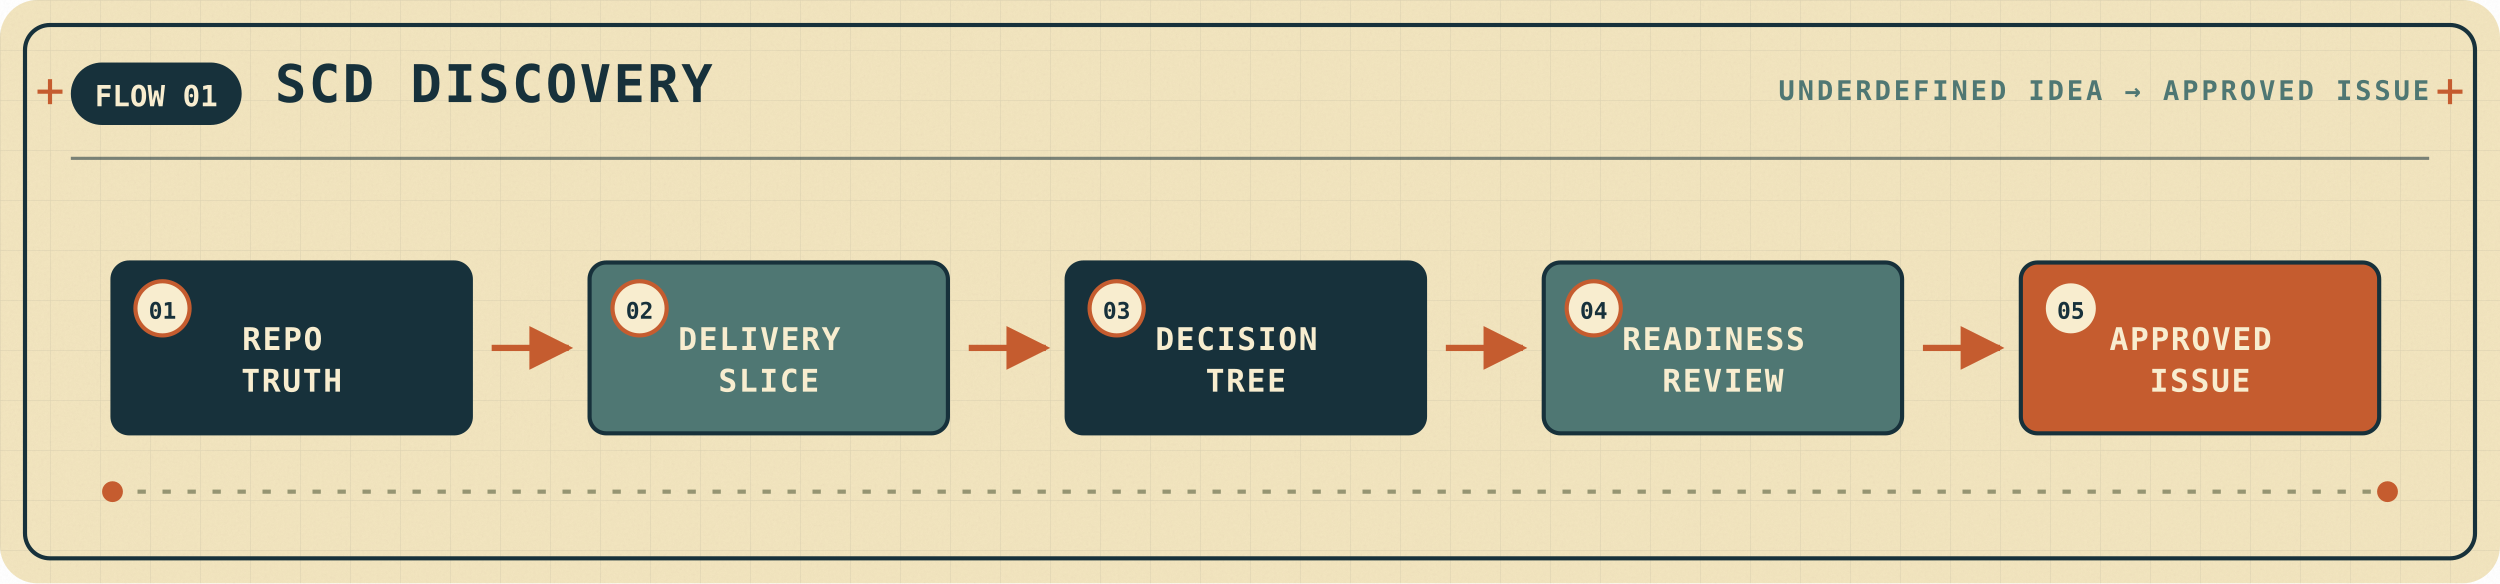
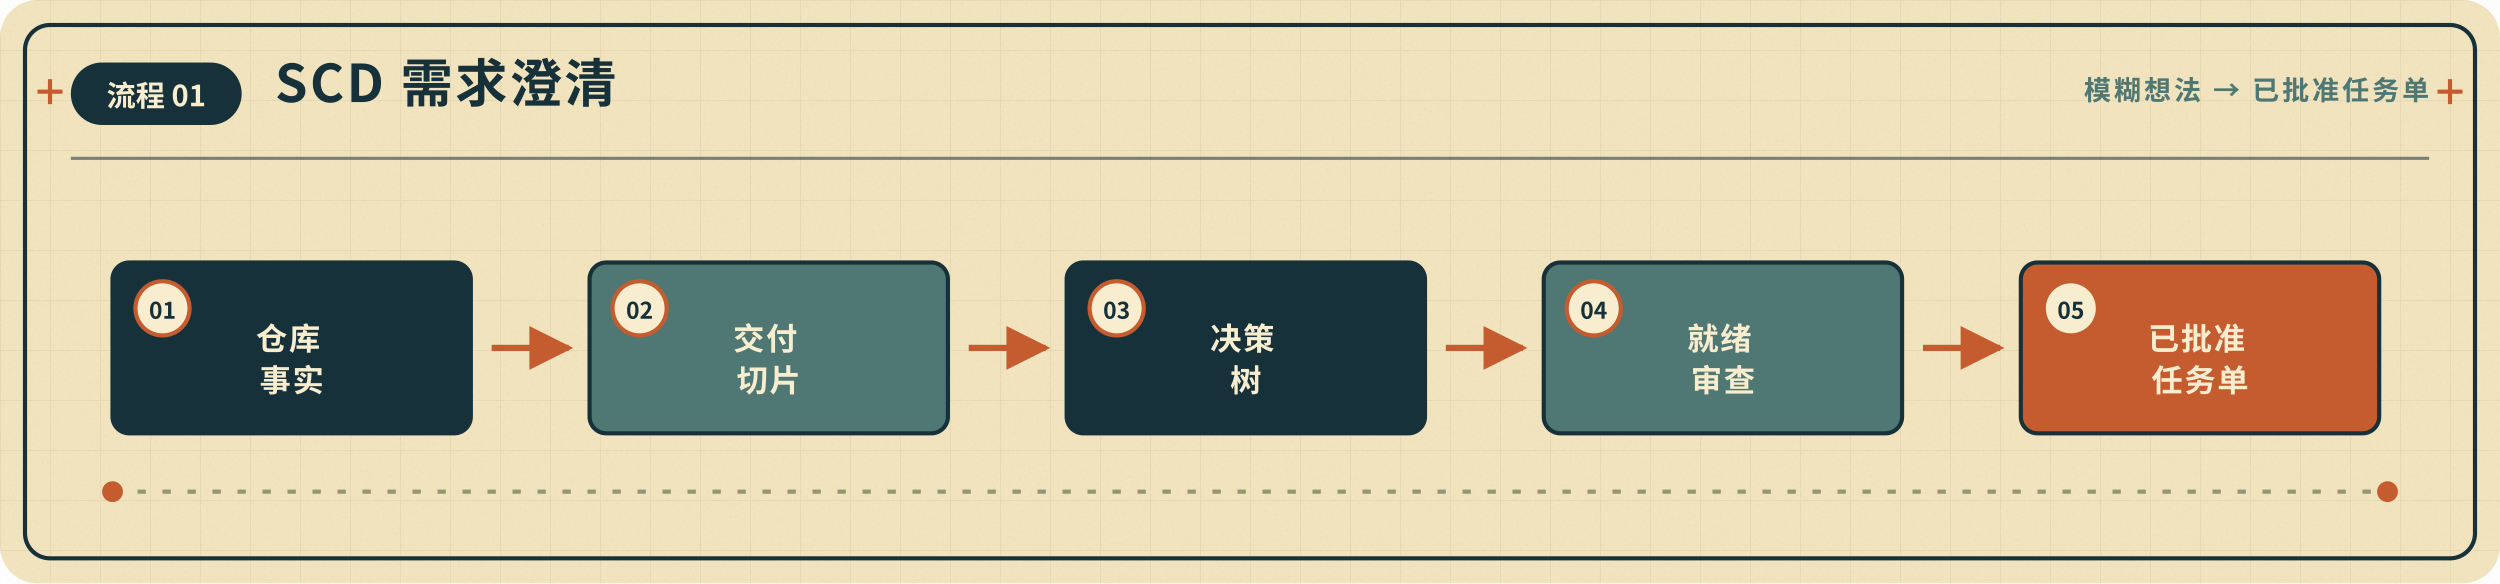
<svg xmlns="http://www.w3.org/2000/svg" width="1200" height="280" viewBox="0 0 1200 280" role="img" aria-labelledby="title desc">
  <defs>
    <pattern id="grid" width="24" height="24" patternUnits="userSpaceOnUse">
      <path d="M 24 0 L 0 0 0 24" fill="none" stroke="#17313b" stroke-width="0.55" opacity="0.1" />
    </pattern>
    <filter id="paperNoise" x="0" y="0" width="100%" height="100%">
      <feTurbulence type="fractalNoise" baseFrequency="0.72" numOctaves="3" seed="11" />
      <feColorMatrix type="saturate" values="0" />
      <feComponentTransfer>
        <feFuncA type="table" tableValues="0 0.08" />
      </feComponentTransfer>
    </filter>
    <marker id="arrow" viewBox="0 0 10 10" refX="9" refY="5" markerWidth="7" markerHeight="7" orient="auto-start-reverse">
      <path d="M 0 0 L 10 5 L 0 10 z" fill="#c55c2f" />
    </marker>
  </defs>
  <rect width="1200" height="280" rx="18" fill="#f2e4bd" />
  <rect width="1200" height="280" rx="18" fill="url(#grid)" />
  <rect width="1200" height="280" rx="18" filter="url(#paperNoise)" opacity="0.8" />
  <rect x="12" y="12" width="1176" height="256" rx="12" fill="none" stroke="#17313b" stroke-width="2" />
  <path d="M 18 44 H 30 M 24 38 V 50 M 1170 44 H 1182 M 1176 38 V 50" stroke="#c55c2f" stroke-width="2" />
  <rect x="34" y="30" width="82" height="30" rx="15" fill="#17313b" />
-   <text x="75" y="51" fill="#f8edcf" text-anchor="middle" font-family="ui-monospace, SFMono-Regular, Menlo, Consolas, monospace" font-size="14" font-weight="700">FLOW 01</text>
-   <text x="132" y="49" fill="#17313b" font-family="ui-monospace, SFMono-Regular, Menlo, Consolas, monospace" font-size="25" font-weight="800" letter-spacing="1.2">SCD DISCOVERY</text>
-   <text x="1166" y="48" fill="#4f7773" text-anchor="end" font-family="ui-monospace, SFMono-Regular, Menlo, Consolas, monospace" font-size="13" font-weight="700" letter-spacing="1.4">UNDERDEFINED IDEA → APPROVED ISSUE</text>
+   <text x="75" y="51" fill="#f8edcf" text-anchor="middle" font-family="'PingFang SC', 'Microsoft YaHei', 'Noto Sans CJK SC', ui-monospace, monospace" font-size="14" font-weight="700">流程 01</text>
+   <text x="132" y="49" fill="#17313b" font-family="'PingFang SC', 'Microsoft YaHei', 'Noto Sans CJK SC', ui-monospace, monospace" font-size="25" font-weight="800" letter-spacing="1.2">SCD 需求澄清</text>
+   <text x="1166" y="48" fill="#4f7773" text-anchor="end" font-family="'PingFang SC', 'Microsoft YaHei', 'Noto Sans CJK SC', ui-monospace, monospace" font-size="13" font-weight="700" letter-spacing="1.4">模糊想法 → 已批准任务单</text>
  <line x1="34" y1="76" x2="1166" y2="76" stroke="#17313b" stroke-width="1.5" opacity="0.55" />
  <path d="M 236 167 H 273" fill="none" stroke="#c55c2f" stroke-width="3" marker-end="url(#arrow)" />
  <g>
    <rect x="54" y="126" width="172" height="82" rx="8" fill="#17313b" stroke="#17313b" stroke-width="2" />
    <circle cx="78" cy="148" r="13" fill="#f8edcf" stroke="#c55c2f" stroke-width="2" />
-     <text x="78" y="153" fill="#17313b" text-anchor="middle" font-family="ui-monospace, SFMono-Regular, Menlo, Consolas, monospace" font-size="11" font-weight="800">01</text>
-     <text x="140" y="168" fill="#f8edcf" text-anchor="middle" font-family="ui-monospace, SFMono-Regular, Menlo, Consolas, monospace" font-size="15" font-weight="800" letter-spacing="0.8">
-       <tspan x="140" dy="0">REPO</tspan>
-       <tspan x="140" dy="20">TRUTH</tspan>
+     <text x="78" y="153" fill="#17313b" text-anchor="middle" font-family="'PingFang SC', 'Microsoft YaHei', 'Noto Sans CJK SC', ui-monospace, monospace" font-size="11" font-weight="800">01</text>
+     <text x="140" y="168" fill="#f8edcf" text-anchor="middle" font-family="'PingFang SC', 'Microsoft YaHei', 'Noto Sans CJK SC', ui-monospace, monospace" font-size="15" font-weight="800" letter-spacing="0.8">
+       <tspan x="140" dy="0">仓库</tspan>
+       <tspan x="140" dy="20">事实</tspan>
    </text>
  </g>
  <path d="M 465 167 H 502" fill="none" stroke="#c55c2f" stroke-width="3" marker-end="url(#arrow)" />
  <g>
    <rect x="283" y="126" width="172" height="82" rx="8" fill="#4f7773" stroke="#17313b" stroke-width="2" />
    <circle cx="307" cy="148" r="13" fill="#f8edcf" stroke="#c55c2f" stroke-width="2" />
-     <text x="307" y="153" fill="#17313b" text-anchor="middle" font-family="ui-monospace, SFMono-Regular, Menlo, Consolas, monospace" font-size="11" font-weight="800">02</text>
-     <text x="369" y="168" fill="#f8edcf" text-anchor="middle" font-family="ui-monospace, SFMono-Regular, Menlo, Consolas, monospace" font-size="15" font-weight="800" letter-spacing="0.8">
-       <tspan x="369" dy="0">DELIVERY</tspan>
-       <tspan x="369" dy="20">SLICE</tspan>
+     <text x="307" y="153" fill="#17313b" text-anchor="middle" font-family="'PingFang SC', 'Microsoft YaHei', 'Noto Sans CJK SC', ui-monospace, monospace" font-size="11" font-weight="800">02</text>
+     <text x="369" y="168" fill="#f8edcf" text-anchor="middle" font-family="'PingFang SC', 'Microsoft YaHei', 'Noto Sans CJK SC', ui-monospace, monospace" font-size="15" font-weight="800" letter-spacing="0.8">
+       <tspan x="369" dy="0">交付</tspan>
+       <tspan x="369" dy="20">切片</tspan>
    </text>
  </g>
  <path d="M 694 167 H 731" fill="none" stroke="#c55c2f" stroke-width="3" marker-end="url(#arrow)" />
  <g>
    <rect x="512" y="126" width="172" height="82" rx="8" fill="#17313b" stroke="#17313b" stroke-width="2" />
    <circle cx="536" cy="148" r="13" fill="#f8edcf" stroke="#c55c2f" stroke-width="2" />
-     <text x="536" y="153" fill="#17313b" text-anchor="middle" font-family="ui-monospace, SFMono-Regular, Menlo, Consolas, monospace" font-size="11" font-weight="800">03</text>
-     <text x="598" y="168" fill="#f8edcf" text-anchor="middle" font-family="ui-monospace, SFMono-Regular, Menlo, Consolas, monospace" font-size="15" font-weight="800" letter-spacing="0.8">
-       <tspan x="598" dy="0">DECISION</tspan>
-       <tspan x="598" dy="20">TREE</tspan>
+     <text x="536" y="153" fill="#17313b" text-anchor="middle" font-family="'PingFang SC', 'Microsoft YaHei', 'Noto Sans CJK SC', ui-monospace, monospace" font-size="11" font-weight="800">03</text>
+     <text x="598" y="168" fill="#f8edcf" text-anchor="middle" font-family="'PingFang SC', 'Microsoft YaHei', 'Noto Sans CJK SC', ui-monospace, monospace" font-size="15" font-weight="800" letter-spacing="0.8">
+       <tspan x="598" dy="0">决策</tspan>
+       <tspan x="598" dy="20">树</tspan>
    </text>
  </g>
  <path d="M 923 167 H 960" fill="none" stroke="#c55c2f" stroke-width="3" marker-end="url(#arrow)" />
  <g>
    <rect x="741" y="126" width="172" height="82" rx="8" fill="#4f7773" stroke="#17313b" stroke-width="2" />
    <circle cx="765" cy="148" r="13" fill="#f8edcf" stroke="#c55c2f" stroke-width="2" />
-     <text x="765" y="153" fill="#17313b" text-anchor="middle" font-family="ui-monospace, SFMono-Regular, Menlo, Consolas, monospace" font-size="11" font-weight="800">04</text>
-     <text x="827" y="168" fill="#f8edcf" text-anchor="middle" font-family="ui-monospace, SFMono-Regular, Menlo, Consolas, monospace" font-size="15" font-weight="800" letter-spacing="0.8">
-       <tspan x="827" dy="0">READINESS</tspan>
-       <tspan x="827" dy="20">REVIEW</tspan>
+     <text x="765" y="153" fill="#17313b" text-anchor="middle" font-family="'PingFang SC', 'Microsoft YaHei', 'Noto Sans CJK SC', ui-monospace, monospace" font-size="11" font-weight="800">04</text>
+     <text x="827" y="168" fill="#f8edcf" text-anchor="middle" font-family="'PingFang SC', 'Microsoft YaHei', 'Noto Sans CJK SC', ui-monospace, monospace" font-size="15" font-weight="800" letter-spacing="0.8">
+       <tspan x="827" dy="0">就绪</tspan>
+       <tspan x="827" dy="20">审查</tspan>
    </text>
  </g>
  <g>
    <rect x="970" y="126" width="172" height="82" rx="8" fill="#c55c2f" stroke="#17313b" stroke-width="2" />
    <circle cx="994" cy="148" r="13" fill="#f8edcf" stroke="#c55c2f" stroke-width="2" />
-     <text x="994" y="153" fill="#17313b" text-anchor="middle" font-family="ui-monospace, SFMono-Regular, Menlo, Consolas, monospace" font-size="11" font-weight="800">05</text>
-     <text x="1056" y="168" fill="#f8edcf" text-anchor="middle" font-family="ui-monospace, SFMono-Regular, Menlo, Consolas, monospace" font-size="15" font-weight="800" letter-spacing="0.8">
-       <tspan x="1056" dy="0">APPROVED</tspan>
-       <tspan x="1056" dy="20">ISSUE</tspan>
+     <text x="994" y="153" fill="#17313b" text-anchor="middle" font-family="'PingFang SC', 'Microsoft YaHei', 'Noto Sans CJK SC', ui-monospace, monospace" font-size="11" font-weight="800">05</text>
+     <text x="1056" y="168" fill="#f8edcf" text-anchor="middle" font-family="'PingFang SC', 'Microsoft YaHei', 'Noto Sans CJK SC', ui-monospace, monospace" font-size="15" font-weight="800" letter-spacing="0.8">
+       <tspan x="1056" dy="0">已批准</tspan>
+       <tspan x="1056" dy="20">任务单</tspan>
    </text>
  </g>
  <path d="M 54 236 H 1146" stroke="#6f7453" stroke-width="2" stroke-dasharray="4 8" opacity="0.7" />
  <circle cx="54" cy="236" r="5" fill="#c55c2f" />
  <circle cx="1146" cy="236" r="5" fill="#c55c2f" />
</svg>
